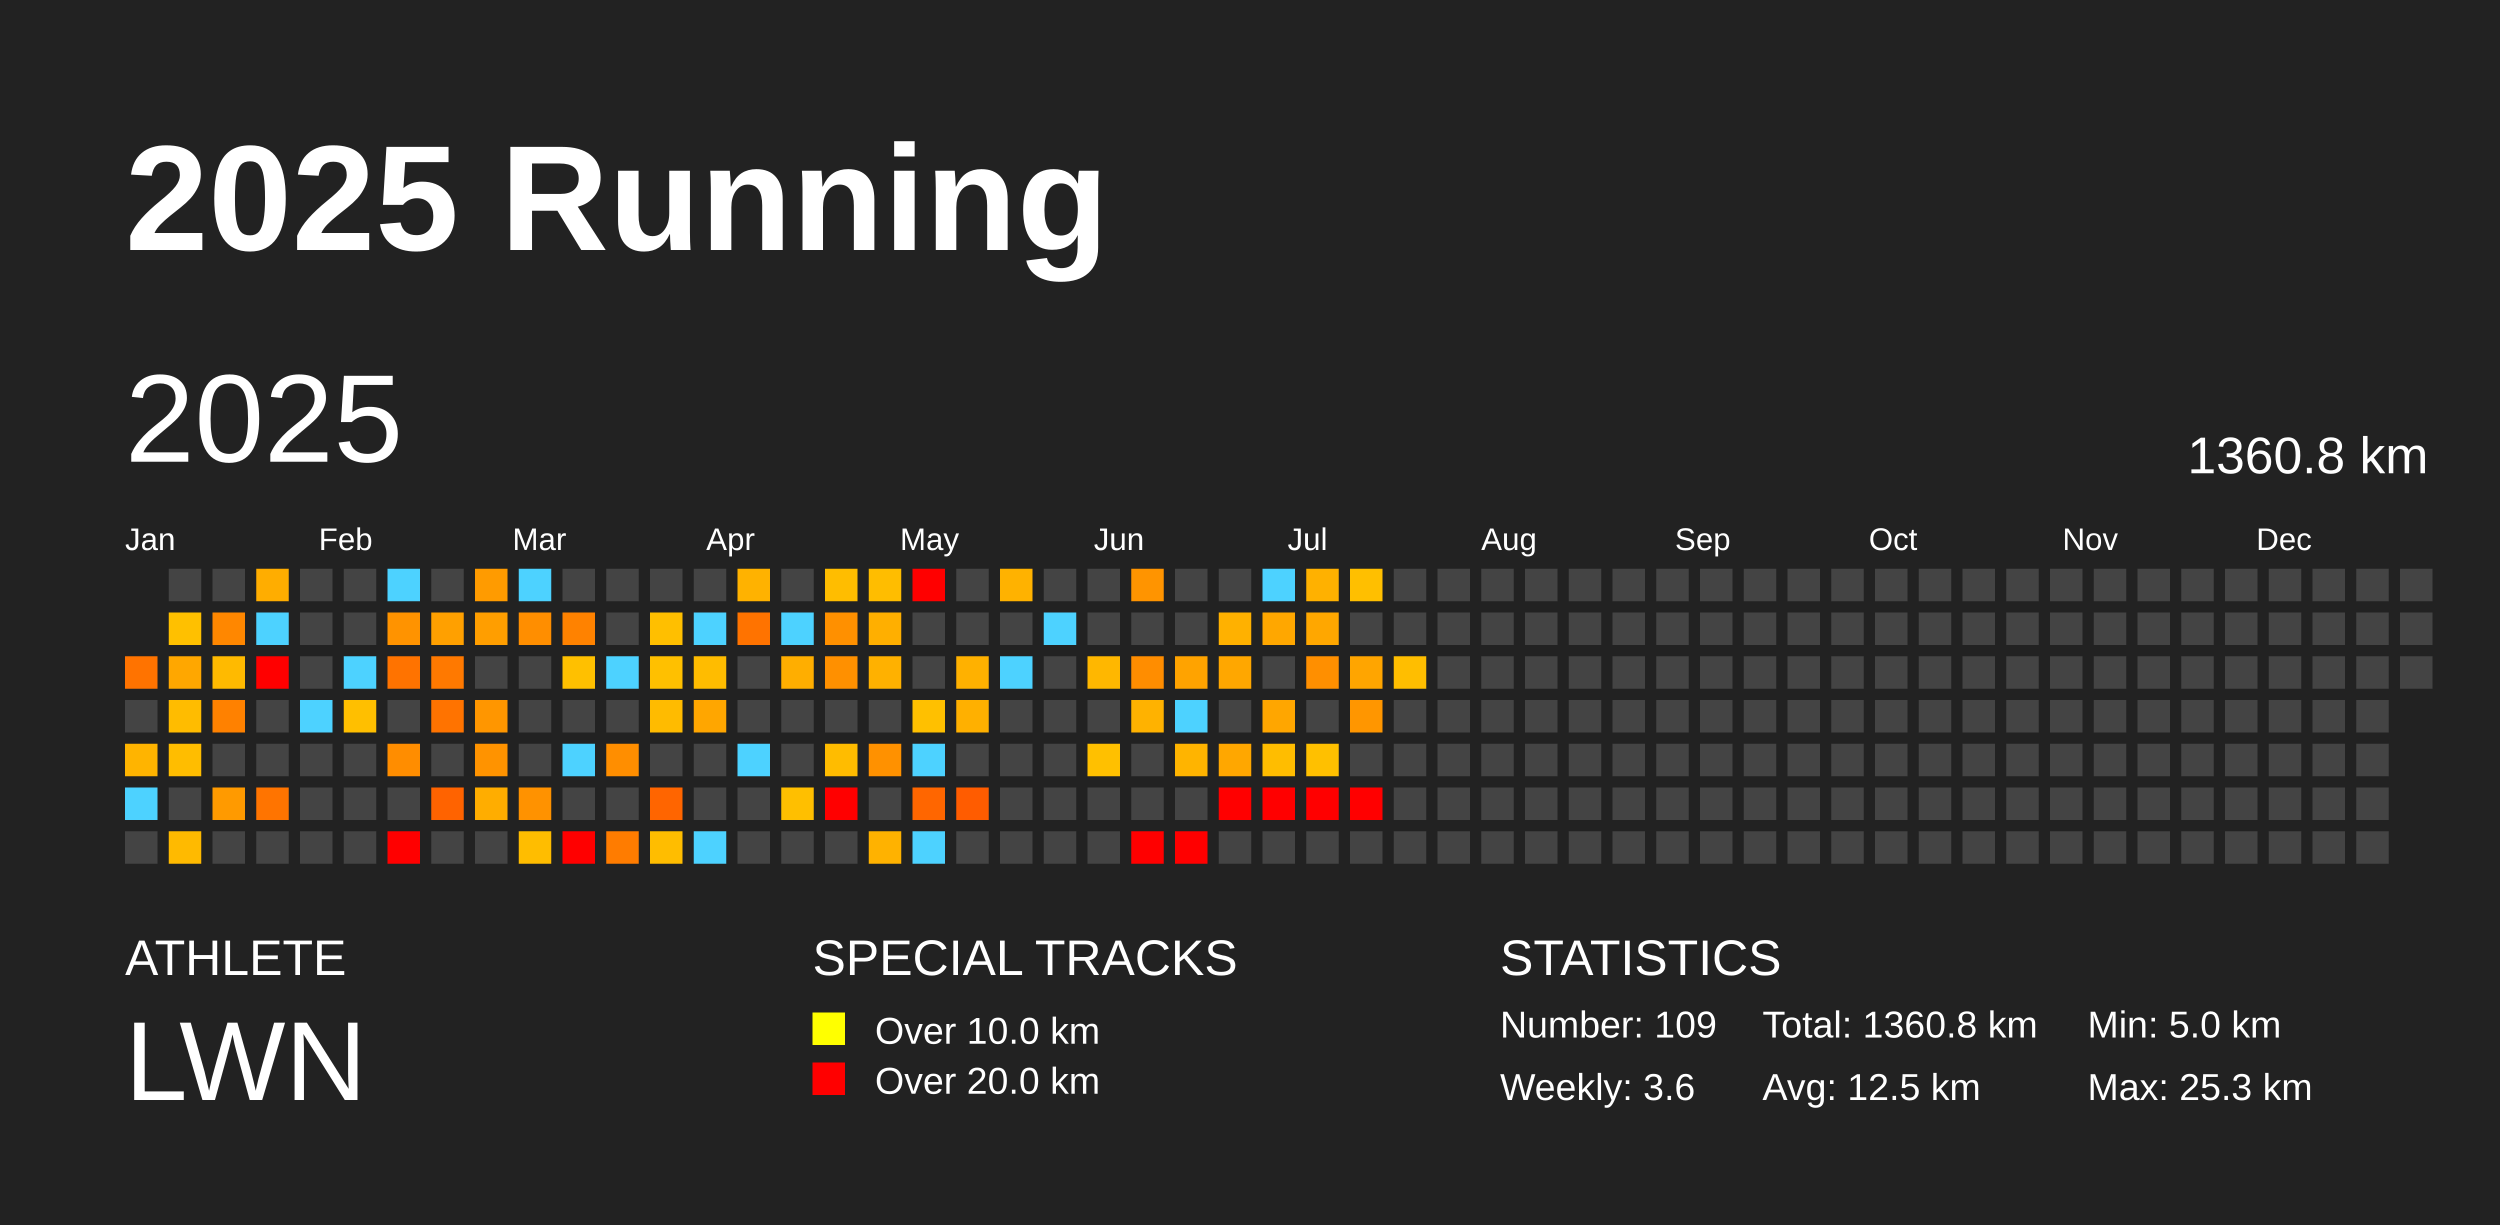
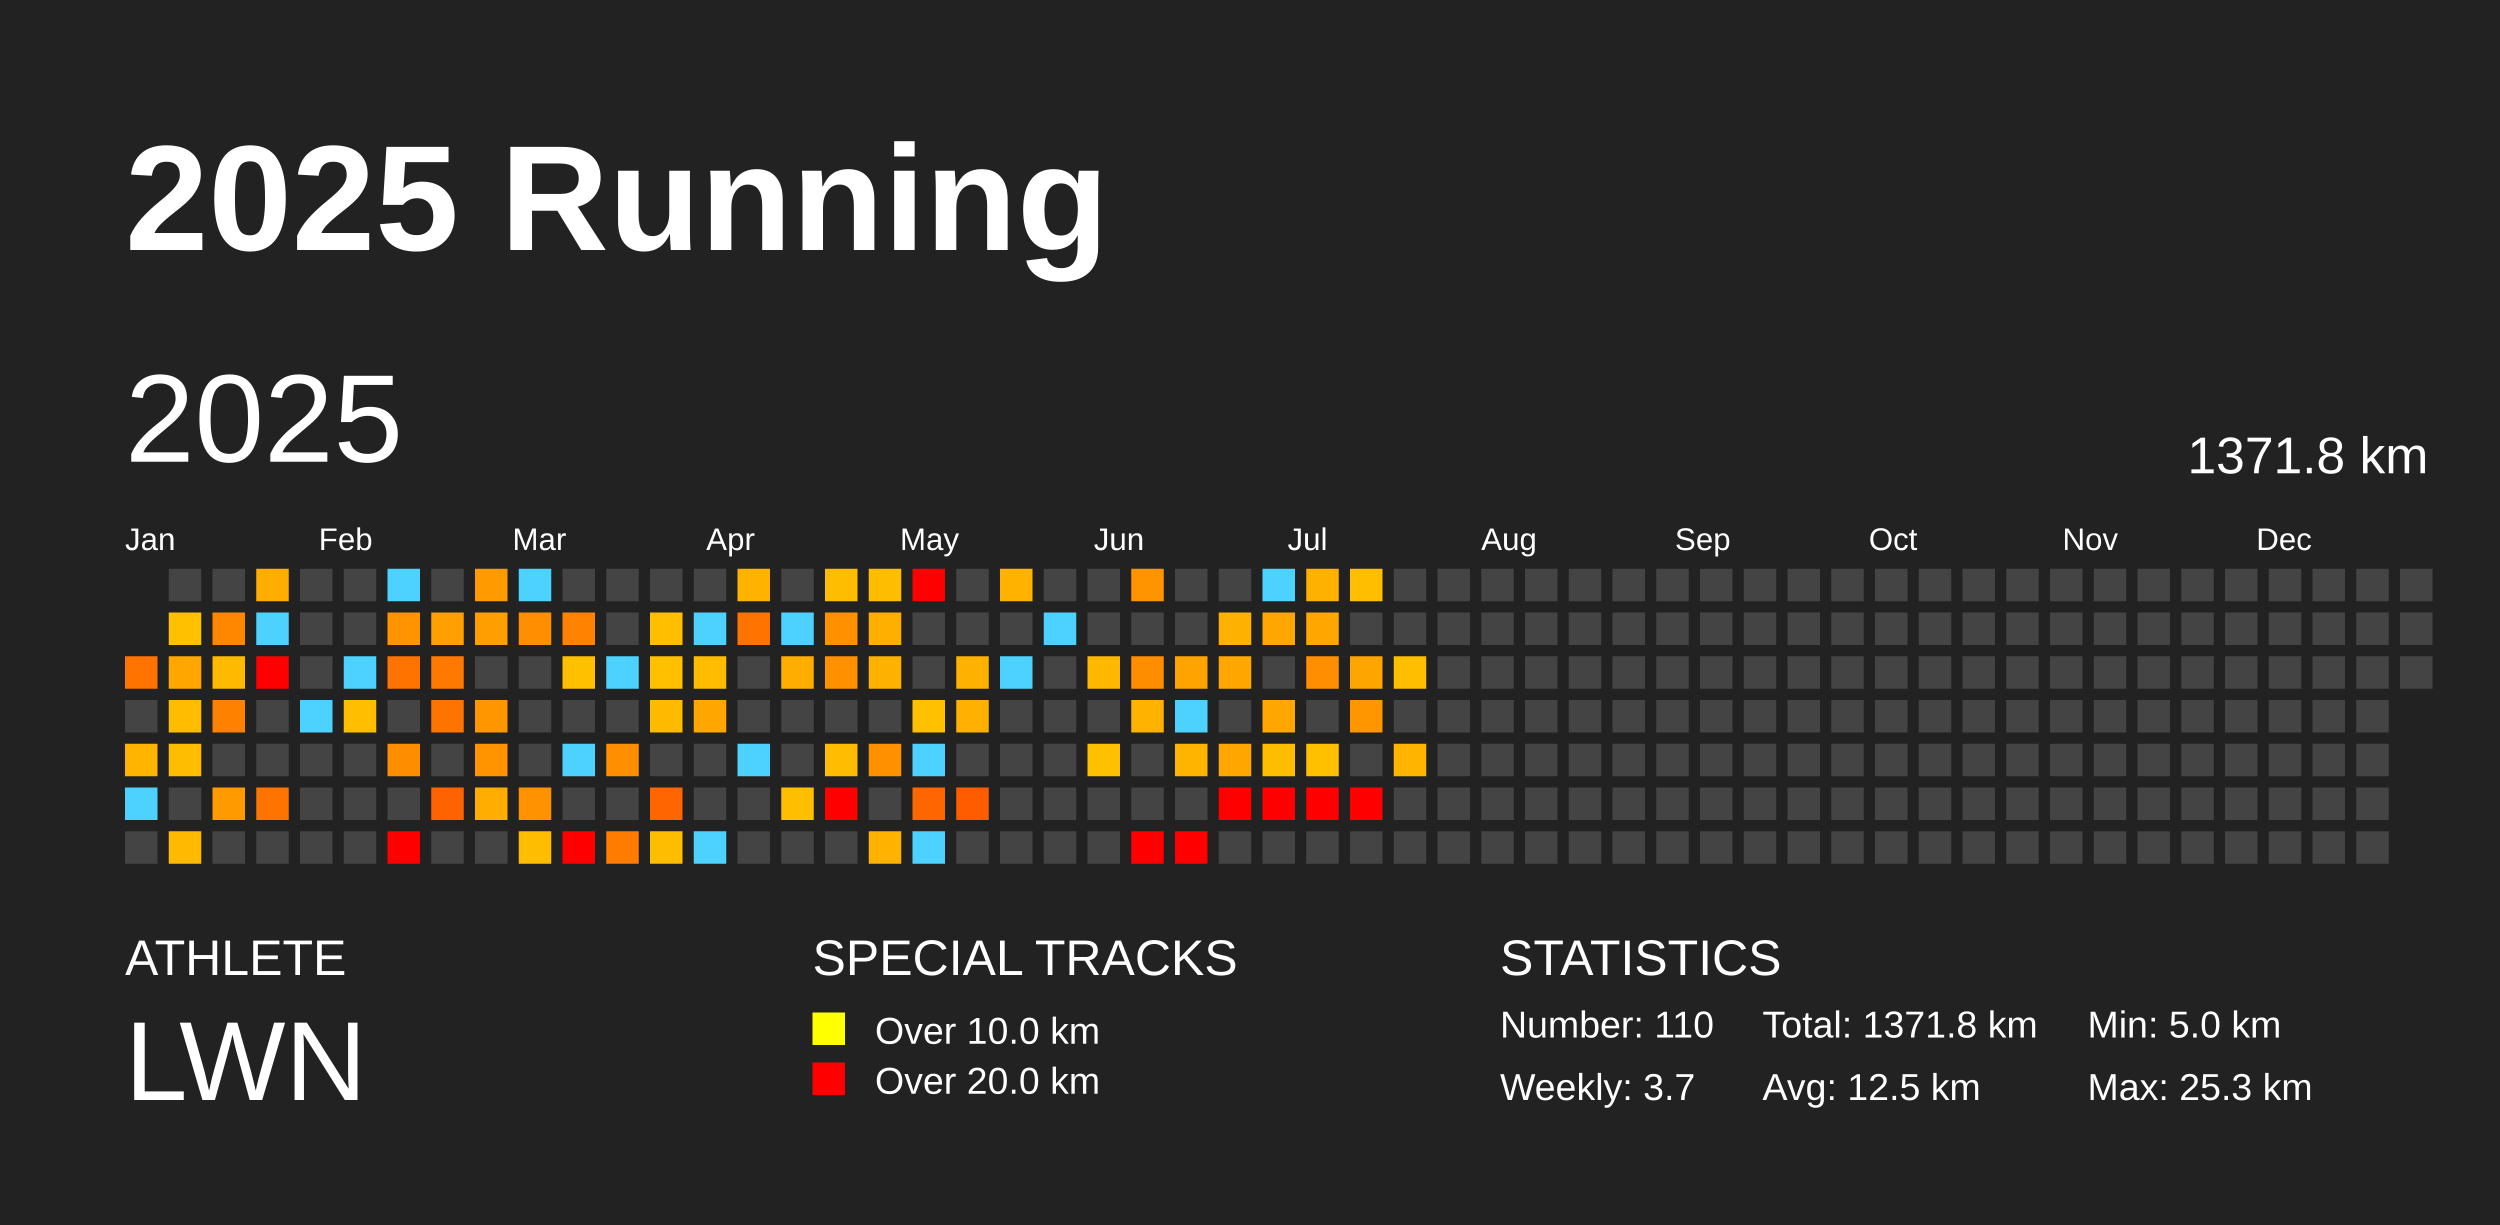
<svg xmlns="http://www.w3.org/2000/svg" baseProfile="full" height="98mm" version="1.1" viewBox="0,0,200,98" width="200mm">
  <defs />
  <rect fill="#222222" height="98" width="200" x="0" y="0" />
  <text fill="#FFFFFF" style="font-size:12px; font-family:Arial; font-weight:bold;" x="10" y="20">2025 Running</text>
  <text fill="#FFFFFF" style="font-size:4px; font-family:Arial" x="10" y="78">ATHLETE</text>
  <text fill="#FFFFFF" style="font-size:9px; font-family:Arial" x="10" y="88">LWN</text>
  <text fill="#FFFFFF" style="font-size:4px; font-family:Arial" x="65" y="78">SPECIAL TRACKS</text>
  <rect fill="yellow" height="2.6" width="2.6" x="65" y="81" />
  <text fill="#FFFFFF" style="font-size:3px; font-family:Arial" x="70" y="83.5">Over 10.0 km</text>
  <rect fill="red" height="2.6" width="2.6" x="65" y="85" />
  <text fill="#FFFFFF" style="font-size:3px; font-family:Arial" x="70" y="87.5">Over 20.0 km</text>
  <text fill="#FFFFFF" style="font-size:4px; font-family:Arial" x="120" y="78">STATISTICS</text>
-   <text fill="#FFFFFF" style="font-size:3px; font-family:Arial" x="120" y="83">Number: 109</text>
-   <text fill="#FFFFFF" style="font-size:3px; font-family:Arial" x="120" y="88">Weekly: 3.6</text>
-   <text fill="#FFFFFF" style="font-size:3px; font-family:Arial" x="141" y="83">Total: 1360.8 km</text>
+   <text fill="#FFFFFF" style="font-size:3px; font-family:Arial" x="120" y="83">Number: 110</text>
+   <text fill="#FFFFFF" style="font-size:3px; font-family:Arial" x="120" y="88">Weekly: 3.7</text>
+   <text fill="#FFFFFF" style="font-size:3px; font-family:Arial" x="141" y="83">Total: 1371.8 km</text>
  <text fill="#FFFFFF" style="font-size:3px; font-family:Arial" x="141" y="88">Avg: 12.5 km</text>
  <text fill="#FFFFFF" style="font-size:3px; font-family:Arial" x="167" y="83">Min: 5.0 km</text>
  <text fill="#FFFFFF" style="font-size:3px; font-family:Arial" x="167" y="88">Max: 25.3 km</text>
  <text dominant-baseline="hanging" fill="#FFFFFF" style="font-size:10.0px; font-family:Arial;" x="10" y="30">2025</text>
-   <text dominant-baseline="hanging" fill="#FFFFFF" style="font-size:4.125px; font-family:Arial;" x="175" y="35">1360.8 km</text>
+   <text dominant-baseline="hanging" fill="#FFFFFF" style="font-size:4.125px; font-family:Arial;" x="175" y="35">1371.8 km</text>
  <text fill="#FFFFFF" style="font-size:2.5px; font-family:Arial" x="10.0" y="44">Jan</text>
  <text fill="#FFFFFF" style="font-size:2.5px; font-family:Arial" x="25.5" y="44">Feb</text>
  <text fill="#FFFFFF" style="font-size:2.5px; font-family:Arial" x="41.0" y="44">Mar</text>
  <text fill="#FFFFFF" style="font-size:2.5px; font-family:Arial" x="56.5" y="44">Apr</text>
  <text fill="#FFFFFF" style="font-size:2.5px; font-family:Arial" x="72.0" y="44">May</text>
  <text fill="#FFFFFF" style="font-size:2.5px; font-family:Arial" x="87.5" y="44">Jun</text>
  <text fill="#FFFFFF" style="font-size:2.5px; font-family:Arial" x="103.0" y="44">Jul</text>
  <text fill="#FFFFFF" style="font-size:2.5px; font-family:Arial" x="118.5" y="44">Aug</text>
  <text fill="#FFFFFF" style="font-size:2.5px; font-family:Arial" x="134.0" y="44">Sep</text>
  <text fill="#FFFFFF" style="font-size:2.5px; font-family:Arial" x="149.5" y="44">Oct</text>
  <text fill="#FFFFFF" style="font-size:2.5px; font-family:Arial" x="165.0" y="44">Nov</text>
  <text fill="#FFFFFF" style="font-size:2.5px; font-family:Arial" x="180.5" y="44">Dec</text>
  <rect fill="#ff7300" height="2.6" width="2.6" x="10.0" y="52.5" />
  <rect fill="#444444" height="2.6" width="2.6" x="10.0" y="56.0" />
  <rect fill="#ffb400" height="2.6" width="2.6" x="10.0" y="59.5" />
  <rect fill="#4dd2ff" height="2.6" width="2.6" x="10.0" y="63.0" />
  <rect fill="#444444" height="2.6" width="2.6" x="10.0" y="66.5" />
  <rect fill="#444444" height="2.6" width="2.6" x="13.5" y="45.5" />
  <rect fill="#ffc000" height="2.6" width="2.6" x="13.5" y="49.0" />
  <rect fill="#ffa700" height="2.6" width="2.6" x="13.5" y="52.5" />
  <rect fill="#ffbc00" height="2.6" width="2.6" x="13.5" y="56.0" />
  <rect fill="#ffbd00" height="2.6" width="2.6" x="13.5" y="59.5" />
  <rect fill="#444444" height="2.6" width="2.6" x="13.5" y="63.0" />
  <rect fill="#ffba00" height="2.6" width="2.6" x="13.5" y="66.5" />
  <rect fill="#444444" height="2.6" width="2.6" x="17.0" y="45.5" />
  <rect fill="#ff8700" height="2.6" width="2.6" x="17.0" y="49.0" />
  <rect fill="#ffba00" height="2.6" width="2.6" x="17.0" y="52.5" />
  <rect fill="#ff8100" height="2.6" width="2.6" x="17.0" y="56.0" />
  <rect fill="#444444" height="2.6" width="2.6" x="17.0" y="59.5" />
  <rect fill="#ff9a00" height="2.6" width="2.6" x="17.0" y="63.0" />
  <rect fill="#444444" height="2.6" width="2.6" x="17.0" y="66.5" />
  <rect fill="#ffad00" height="2.6" width="2.6" x="20.5" y="45.5" />
  <rect fill="#4dd2ff" height="2.6" width="2.6" x="20.5" y="49.0" />
  <rect fill="red" height="2.6" width="2.6" x="20.5" y="52.5" />
  <rect fill="#444444" height="2.6" width="2.6" x="20.5" y="56.0" />
  <rect fill="#444444" height="2.6" width="2.6" x="20.5" y="59.5" />
  <rect fill="#ff7400" height="2.6" width="2.6" x="20.5" y="63.0" />
  <rect fill="#444444" height="2.6" width="2.6" x="20.5" y="66.5" />
  <rect fill="#444444" height="2.6" width="2.6" x="24.0" y="45.5" />
  <rect fill="#444444" height="2.6" width="2.6" x="24.0" y="49.0" />
  <rect fill="#444444" height="2.6" width="2.6" x="24.0" y="52.5" />
  <rect fill="#4dd2ff" height="2.6" width="2.6" x="24.0" y="56.0" />
  <rect fill="#444444" height="2.6" width="2.6" x="24.0" y="59.5" />
  <rect fill="#444444" height="2.6" width="2.6" x="24.0" y="63.0" />
  <rect fill="#444444" height="2.6" width="2.6" x="24.0" y="66.5" />
  <rect fill="#444444" height="2.6" width="2.6" x="27.5" y="45.5" />
  <rect fill="#444444" height="2.6" width="2.6" x="27.5" y="49.0" />
  <rect fill="#4dd2ff" height="2.6" width="2.6" x="27.5" y="52.5" />
  <rect fill="#ffbf00" height="2.6" width="2.6" x="27.5" y="56.0" />
  <rect fill="#444444" height="2.6" width="2.6" x="27.5" y="59.5" />
  <rect fill="#444444" height="2.6" width="2.6" x="27.5" y="63.0" />
  <rect fill="#444444" height="2.6" width="2.6" x="27.5" y="66.5" />
  <rect fill="#4dd2ff" height="2.6" width="2.6" x="31.0" y="45.5" />
  <rect fill="#ff9300" height="2.6" width="2.6" x="31.0" y="49.0" />
  <rect fill="#ff7300" height="2.6" width="2.6" x="31.0" y="52.5" />
  <rect fill="#444444" height="2.6" width="2.6" x="31.0" y="56.0" />
  <rect fill="#ff8d00" height="2.6" width="2.6" x="31.0" y="59.5" />
  <rect fill="#444444" height="2.6" width="2.6" x="31.0" y="63.0" />
  <rect fill="red" height="2.6" width="2.6" x="31.0" y="66.5" />
  <rect fill="#444444" height="2.6" width="2.6" x="34.5" y="45.5" />
  <rect fill="#ffa000" height="2.6" width="2.6" x="34.5" y="49.0" />
  <rect fill="#ff7900" height="2.6" width="2.6" x="34.5" y="52.5" />
  <rect fill="#ff7300" height="2.6" width="2.6" x="34.5" y="56.0" />
  <rect fill="#444444" height="2.6" width="2.6" x="34.5" y="59.5" />
  <rect fill="#ff6300" height="2.6" width="2.6" x="34.5" y="63.0" />
  <rect fill="#444444" height="2.6" width="2.6" x="34.5" y="66.5" />
  <rect fill="#ff9b00" height="2.6" width="2.6" x="38.0" y="45.5" />
  <rect fill="#ff9e00" height="2.6" width="2.6" x="38.0" y="49.0" />
  <rect fill="#444444" height="2.6" width="2.6" x="38.0" y="52.5" />
  <rect fill="#ff9600" height="2.6" width="2.6" x="38.0" y="56.0" />
  <rect fill="#ff9300" height="2.6" width="2.6" x="38.0" y="59.5" />
  <rect fill="#ffad00" height="2.6" width="2.6" x="38.0" y="63.0" />
  <rect fill="#444444" height="2.6" width="2.6" x="38.0" y="66.5" />
  <rect fill="#4dd2ff" height="2.6" width="2.6" x="41.5" y="45.5" />
  <rect fill="#ff8e00" height="2.6" width="2.6" x="41.5" y="49.0" />
  <rect fill="#444444" height="2.6" width="2.6" x="41.5" y="52.5" />
  <rect fill="#444444" height="2.6" width="2.6" x="41.5" y="56.0" />
  <rect fill="#444444" height="2.6" width="2.6" x="41.5" y="59.5" />
  <rect fill="#ff9200" height="2.6" width="2.6" x="41.5" y="63.0" />
  <rect fill="#ffbd00" height="2.6" width="2.6" x="41.5" y="66.5" />
  <rect fill="#444444" height="2.6" width="2.6" x="45.0" y="45.5" />
  <rect fill="#ff8200" height="2.6" width="2.6" x="45.0" y="49.0" />
  <rect fill="#ffc000" height="2.6" width="2.6" x="45.0" y="52.5" />
  <rect fill="#444444" height="2.6" width="2.6" x="45.0" y="56.0" />
  <rect fill="#4dd2ff" height="2.6" width="2.6" x="45.0" y="59.5" />
  <rect fill="#444444" height="2.6" width="2.6" x="45.0" y="63.0" />
  <rect fill="red" height="2.6" width="2.6" x="45.0" y="66.5" />
  <rect fill="#444444" height="2.6" width="2.6" x="48.5" y="45.5" />
  <rect fill="#444444" height="2.6" width="2.6" x="48.5" y="49.0" />
  <rect fill="#4dd2ff" height="2.6" width="2.6" x="48.5" y="52.5" />
  <rect fill="#444444" height="2.6" width="2.6" x="48.5" y="56.0" />
  <rect fill="#ff8e00" height="2.6" width="2.6" x="48.5" y="59.5" />
  <rect fill="#444444" height="2.6" width="2.6" x="48.5" y="63.0" />
  <rect fill="#ff7c00" height="2.6" width="2.6" x="48.5" y="66.5" />
  <rect fill="#444444" height="2.6" width="2.6" x="52.0" y="45.5" />
  <rect fill="#ffbf00" height="2.6" width="2.6" x="52.0" y="49.0" />
  <rect fill="#ffc000" height="2.6" width="2.6" x="52.0" y="52.5" />
  <rect fill="#ffbb00" height="2.6" width="2.6" x="52.0" y="56.0" />
  <rect fill="#444444" height="2.6" width="2.6" x="52.0" y="59.5" />
  <rect fill="#ff6500" height="2.6" width="2.6" x="52.0" y="63.0" />
  <rect fill="#ffbd00" height="2.6" width="2.6" x="52.0" y="66.5" />
  <rect fill="#444444" height="2.6" width="2.6" x="55.5" y="45.5" />
  <rect fill="#4dd2ff" height="2.6" width="2.6" x="55.5" y="49.0" />
  <rect fill="#ffbc00" height="2.6" width="2.6" x="55.5" y="52.5" />
  <rect fill="#ffa600" height="2.6" width="2.6" x="55.5" y="56.0" />
  <rect fill="#444444" height="2.6" width="2.6" x="55.5" y="59.5" />
  <rect fill="#444444" height="2.6" width="2.6" x="55.5" y="63.0" />
  <rect fill="#4dd2ff" height="2.6" width="2.6" x="55.5" y="66.5" />
  <rect fill="#ffb200" height="2.6" width="2.6" x="59.0" y="45.5" />
  <rect fill="#ff7300" height="2.6" width="2.6" x="59.0" y="49.0" />
  <rect fill="#444444" height="2.6" width="2.6" x="59.0" y="52.5" />
  <rect fill="#444444" height="2.6" width="2.6" x="59.0" y="56.0" />
  <rect fill="#4dd2ff" height="2.6" width="2.6" x="59.0" y="59.5" />
  <rect fill="#444444" height="2.6" width="2.6" x="59.0" y="63.0" />
  <rect fill="#444444" height="2.6" width="2.6" x="59.0" y="66.5" />
  <rect fill="#444444" height="2.6" width="2.6" x="62.5" y="45.5" />
  <rect fill="#4dd2ff" height="2.6" width="2.6" x="62.5" y="49.0" />
  <rect fill="#ffae00" height="2.6" width="2.6" x="62.5" y="52.5" />
  <rect fill="#444444" height="2.6" width="2.6" x="62.5" y="56.0" />
  <rect fill="#444444" height="2.6" width="2.6" x="62.5" y="59.5" />
  <rect fill="#ffbf00" height="2.6" width="2.6" x="62.5" y="63.0" />
  <rect fill="#444444" height="2.6" width="2.6" x="62.5" y="66.5" />
  <rect fill="#ffbd00" height="2.6" width="2.6" x="66.0" y="45.5" />
  <rect fill="#ff9000" height="2.6" width="2.6" x="66.0" y="49.0" />
  <rect fill="#ff9000" height="2.6" width="2.6" x="66.0" y="52.5" />
  <rect fill="#444444" height="2.6" width="2.6" x="66.0" y="56.0" />
  <rect fill="#ffbc00" height="2.6" width="2.6" x="66.0" y="59.5" />
  <rect fill="red" height="2.6" width="2.6" x="66.0" y="63.0" />
  <rect fill="#444444" height="2.6" width="2.6" x="66.0" y="66.5" />
  <rect fill="#ffbd00" height="2.6" width="2.6" x="69.5" y="45.5" />
  <rect fill="#ffaf00" height="2.6" width="2.6" x="69.5" y="49.0" />
  <rect fill="#ffb100" height="2.6" width="2.6" x="69.5" y="52.5" />
  <rect fill="#444444" height="2.6" width="2.6" x="69.5" y="56.0" />
  <rect fill="#ff9100" height="2.6" width="2.6" x="69.5" y="59.5" />
  <rect fill="#444444" height="2.6" width="2.6" x="69.5" y="63.0" />
  <rect fill="#ffb200" height="2.6" width="2.6" x="69.5" y="66.5" />
  <rect fill="red" height="2.6" width="2.6" x="73.0" y="45.5" />
  <rect fill="#444444" height="2.6" width="2.6" x="73.0" y="49.0" />
  <rect fill="#444444" height="2.6" width="2.6" x="73.0" y="52.5" />
  <rect fill="#ffc000" height="2.6" width="2.6" x="73.0" y="56.0" />
  <rect fill="#4dd2ff" height="2.6" width="2.6" x="73.0" y="59.5" />
  <rect fill="#ff6600" height="2.6" width="2.6" x="73.0" y="63.0" />
  <rect fill="#4dd2ff" height="2.6" width="2.6" x="73.0" y="66.5" />
  <rect fill="#444444" height="2.6" width="2.6" x="76.5" y="45.5" />
  <rect fill="#444444" height="2.6" width="2.6" x="76.5" y="49.0" />
  <rect fill="#ffb100" height="2.6" width="2.6" x="76.5" y="52.5" />
  <rect fill="#ffb000" height="2.6" width="2.6" x="76.5" y="56.0" />
  <rect fill="#444444" height="2.6" width="2.6" x="76.5" y="59.5" />
  <rect fill="#ff5c00" height="2.6" width="2.6" x="76.5" y="63.0" />
  <rect fill="#444444" height="2.6" width="2.6" x="76.5" y="66.5" />
  <rect fill="#ffb200" height="2.6" width="2.6" x="80.0" y="45.5" />
  <rect fill="#444444" height="2.6" width="2.6" x="80.0" y="49.0" />
  <rect fill="#4dd2ff" height="2.6" width="2.6" x="80.0" y="52.5" />
  <rect fill="#444444" height="2.6" width="2.6" x="80.0" y="56.0" />
  <rect fill="#444444" height="2.6" width="2.6" x="80.0" y="59.5" />
  <rect fill="#444444" height="2.6" width="2.6" x="80.0" y="63.0" />
  <rect fill="#444444" height="2.6" width="2.6" x="80.0" y="66.5" />
  <rect fill="#444444" height="2.6" width="2.6" x="83.5" y="45.5" />
  <rect fill="#4dd2ff" height="2.6" width="2.6" x="83.5" y="49.0" />
  <rect fill="#444444" height="2.6" width="2.6" x="83.5" y="52.5" />
  <rect fill="#444444" height="2.6" width="2.6" x="83.5" y="56.0" />
  <rect fill="#444444" height="2.6" width="2.6" x="83.5" y="59.5" />
  <rect fill="#444444" height="2.6" width="2.6" x="83.5" y="63.0" />
  <rect fill="#444444" height="2.6" width="2.6" x="83.5" y="66.5" />
  <rect fill="#444444" height="2.6" width="2.6" x="87.0" y="45.5" />
  <rect fill="#444444" height="2.6" width="2.6" x="87.0" y="49.0" />
  <rect fill="#ffb700" height="2.6" width="2.6" x="87.0" y="52.5" />
  <rect fill="#444444" height="2.6" width="2.6" x="87.0" y="56.0" />
  <rect fill="#ffc000" height="2.6" width="2.6" x="87.0" y="59.5" />
  <rect fill="#444444" height="2.6" width="2.6" x="87.0" y="63.0" />
  <rect fill="#444444" height="2.6" width="2.6" x="87.0" y="66.5" />
  <rect fill="#ff9400" height="2.6" width="2.6" x="90.5" y="45.5" />
  <rect fill="#444444" height="2.6" width="2.6" x="90.5" y="49.0" />
  <rect fill="#ff8d00" height="2.6" width="2.6" x="90.5" y="52.5" />
  <rect fill="#ffb200" height="2.6" width="2.6" x="90.5" y="56.0" />
  <rect fill="#444444" height="2.6" width="2.6" x="90.5" y="59.5" />
  <rect fill="#444444" height="2.6" width="2.6" x="90.5" y="63.0" />
  <rect fill="red" height="2.6" width="2.6" x="90.5" y="66.5" />
  <rect fill="#444444" height="2.6" width="2.6" x="94.0" y="45.5" />
  <rect fill="#444444" height="2.6" width="2.6" x="94.0" y="49.0" />
  <rect fill="#ffa300" height="2.6" width="2.6" x="94.0" y="52.5" />
  <rect fill="#4dd2ff" height="2.6" width="2.6" x="94.0" y="56.0" />
  <rect fill="#ffb400" height="2.6" width="2.6" x="94.0" y="59.5" />
  <rect fill="#444444" height="2.6" width="2.6" x="94.0" y="63.0" />
  <rect fill="red" height="2.6" width="2.6" x="94.0" y="66.5" />
  <rect fill="#444444" height="2.6" width="2.6" x="97.5" y="45.5" />
  <rect fill="#ffb100" height="2.6" width="2.6" x="97.5" y="49.0" />
  <rect fill="#ffa700" height="2.6" width="2.6" x="97.5" y="52.5" />
  <rect fill="#444444" height="2.6" width="2.6" x="97.5" y="56.0" />
  <rect fill="#ffa700" height="2.6" width="2.6" x="97.5" y="59.5" />
  <rect fill="red" height="2.6" width="2.6" x="97.5" y="63.0" />
  <rect fill="#444444" height="2.6" width="2.6" x="97.5" y="66.5" />
  <rect fill="#4dd2ff" height="2.6" width="2.6" x="101.0" y="45.5" />
  <rect fill="#ffa700" height="2.6" width="2.6" x="101.0" y="49.0" />
  <rect fill="#444444" height="2.6" width="2.6" x="101.0" y="52.5" />
  <rect fill="#ffa600" height="2.6" width="2.6" x="101.0" y="56.0" />
  <rect fill="#ffbd00" height="2.6" width="2.6" x="101.0" y="59.5" />
  <rect fill="red" height="2.6" width="2.6" x="101.0" y="63.0" />
  <rect fill="#444444" height="2.6" width="2.6" x="101.0" y="66.5" />
  <rect fill="#ffb100" height="2.6" width="2.6" x="104.5" y="45.5" />
  <rect fill="#ffa700" height="2.6" width="2.6" x="104.5" y="49.0" />
  <rect fill="#ff8f00" height="2.6" width="2.6" x="104.5" y="52.5" />
  <rect fill="#444444" height="2.6" width="2.6" x="104.5" y="56.0" />
  <rect fill="#ffc000" height="2.6" width="2.6" x="104.5" y="59.5" />
  <rect fill="red" height="2.6" width="2.6" x="104.5" y="63.0" />
  <rect fill="#444444" height="2.6" width="2.6" x="104.5" y="66.5" />
  <rect fill="#ffbf00" height="2.6" width="2.6" x="108.0" y="45.5" />
  <rect fill="#444444" height="2.6" width="2.6" x="108.0" y="49.0" />
  <rect fill="#ffa500" height="2.6" width="2.6" x="108.0" y="52.5" />
  <rect fill="#ff9600" height="2.6" width="2.6" x="108.0" y="56.0" />
  <rect fill="#444444" height="2.6" width="2.6" x="108.0" y="59.5" />
  <rect fill="red" height="2.6" width="2.6" x="108.0" y="63.0" />
  <rect fill="#444444" height="2.6" width="2.6" x="108.0" y="66.5" />
  <rect fill="#444444" height="2.6" width="2.6" x="111.5" y="45.5" />
  <rect fill="#444444" height="2.6" width="2.6" x="111.5" y="49.0" />
  <rect fill="#ffbe00" height="2.6" width="2.6" x="111.5" y="52.5" />
  <rect fill="#444444" height="2.6" width="2.6" x="111.5" y="56.0" />
-   <rect fill="#444444" height="2.6" width="2.6" x="111.5" y="59.5" />
+   <rect fill="#ffb400" height="2.6" width="2.6" x="111.5" y="59.5" />
  <rect fill="#444444" height="2.6" width="2.6" x="111.5" y="63.0" />
  <rect fill="#444444" height="2.6" width="2.6" x="111.5" y="66.5" />
  <rect fill="#444444" height="2.6" width="2.6" x="115.0" y="45.5" />
  <rect fill="#444444" height="2.6" width="2.6" x="115.0" y="49.0" />
  <rect fill="#444444" height="2.6" width="2.6" x="115.0" y="52.5" />
  <rect fill="#444444" height="2.6" width="2.6" x="115.0" y="56.0" />
  <rect fill="#444444" height="2.6" width="2.6" x="115.0" y="59.5" />
  <rect fill="#444444" height="2.6" width="2.6" x="115.0" y="63.0" />
  <rect fill="#444444" height="2.6" width="2.6" x="115.0" y="66.5" />
  <rect fill="#444444" height="2.6" width="2.6" x="118.5" y="45.5" />
  <rect fill="#444444" height="2.6" width="2.6" x="118.5" y="49.0" />
  <rect fill="#444444" height="2.6" width="2.6" x="118.5" y="52.5" />
  <rect fill="#444444" height="2.6" width="2.6" x="118.5" y="56.0" />
  <rect fill="#444444" height="2.6" width="2.6" x="118.5" y="59.5" />
  <rect fill="#444444" height="2.6" width="2.6" x="118.5" y="63.0" />
  <rect fill="#444444" height="2.6" width="2.6" x="118.5" y="66.5" />
  <rect fill="#444444" height="2.6" width="2.6" x="122.0" y="45.5" />
  <rect fill="#444444" height="2.6" width="2.6" x="122.0" y="49.0" />
  <rect fill="#444444" height="2.6" width="2.6" x="122.0" y="52.5" />
  <rect fill="#444444" height="2.6" width="2.6" x="122.0" y="56.0" />
  <rect fill="#444444" height="2.6" width="2.6" x="122.0" y="59.5" />
  <rect fill="#444444" height="2.6" width="2.6" x="122.0" y="63.0" />
  <rect fill="#444444" height="2.6" width="2.6" x="122.0" y="66.5" />
  <rect fill="#444444" height="2.6" width="2.6" x="125.5" y="45.5" />
  <rect fill="#444444" height="2.6" width="2.6" x="125.5" y="49.0" />
  <rect fill="#444444" height="2.6" width="2.6" x="125.5" y="52.5" />
  <rect fill="#444444" height="2.6" width="2.6" x="125.5" y="56.0" />
  <rect fill="#444444" height="2.6" width="2.6" x="125.5" y="59.5" />
  <rect fill="#444444" height="2.6" width="2.6" x="125.5" y="63.0" />
  <rect fill="#444444" height="2.6" width="2.6" x="125.5" y="66.5" />
  <rect fill="#444444" height="2.6" width="2.6" x="129.0" y="45.5" />
  <rect fill="#444444" height="2.6" width="2.6" x="129.0" y="49.0" />
  <rect fill="#444444" height="2.6" width="2.6" x="129.0" y="52.5" />
  <rect fill="#444444" height="2.6" width="2.6" x="129.0" y="56.0" />
  <rect fill="#444444" height="2.6" width="2.6" x="129.0" y="59.5" />
  <rect fill="#444444" height="2.6" width="2.6" x="129.0" y="63.0" />
  <rect fill="#444444" height="2.6" width="2.6" x="129.0" y="66.5" />
  <rect fill="#444444" height="2.6" width="2.6" x="132.5" y="45.5" />
  <rect fill="#444444" height="2.6" width="2.6" x="132.5" y="49.0" />
  <rect fill="#444444" height="2.6" width="2.6" x="132.5" y="52.5" />
  <rect fill="#444444" height="2.6" width="2.6" x="132.5" y="56.0" />
  <rect fill="#444444" height="2.6" width="2.6" x="132.5" y="59.5" />
  <rect fill="#444444" height="2.6" width="2.6" x="132.5" y="63.0" />
  <rect fill="#444444" height="2.6" width="2.6" x="132.5" y="66.5" />
  <rect fill="#444444" height="2.6" width="2.6" x="136.0" y="45.5" />
  <rect fill="#444444" height="2.6" width="2.6" x="136.0" y="49.0" />
  <rect fill="#444444" height="2.6" width="2.6" x="136.0" y="52.5" />
  <rect fill="#444444" height="2.6" width="2.6" x="136.0" y="56.0" />
  <rect fill="#444444" height="2.6" width="2.6" x="136.0" y="59.5" />
  <rect fill="#444444" height="2.6" width="2.6" x="136.0" y="63.0" />
  <rect fill="#444444" height="2.6" width="2.6" x="136.0" y="66.5" />
  <rect fill="#444444" height="2.6" width="2.6" x="139.5" y="45.5" />
  <rect fill="#444444" height="2.6" width="2.6" x="139.5" y="49.0" />
  <rect fill="#444444" height="2.6" width="2.6" x="139.5" y="52.5" />
  <rect fill="#444444" height="2.6" width="2.6" x="139.5" y="56.0" />
  <rect fill="#444444" height="2.6" width="2.6" x="139.5" y="59.5" />
  <rect fill="#444444" height="2.6" width="2.6" x="139.5" y="63.0" />
  <rect fill="#444444" height="2.6" width="2.6" x="139.5" y="66.5" />
  <rect fill="#444444" height="2.6" width="2.6" x="143.0" y="45.5" />
  <rect fill="#444444" height="2.6" width="2.6" x="143.0" y="49.0" />
  <rect fill="#444444" height="2.6" width="2.6" x="143.0" y="52.5" />
  <rect fill="#444444" height="2.6" width="2.6" x="143.0" y="56.0" />
  <rect fill="#444444" height="2.6" width="2.6" x="143.0" y="59.5" />
  <rect fill="#444444" height="2.6" width="2.6" x="143.0" y="63.0" />
  <rect fill="#444444" height="2.6" width="2.6" x="143.0" y="66.5" />
  <rect fill="#444444" height="2.6" width="2.6" x="146.5" y="45.5" />
  <rect fill="#444444" height="2.6" width="2.6" x="146.5" y="49.0" />
  <rect fill="#444444" height="2.6" width="2.6" x="146.5" y="52.5" />
  <rect fill="#444444" height="2.6" width="2.6" x="146.5" y="56.0" />
  <rect fill="#444444" height="2.6" width="2.6" x="146.5" y="59.5" />
  <rect fill="#444444" height="2.6" width="2.6" x="146.5" y="63.0" />
  <rect fill="#444444" height="2.6" width="2.6" x="146.5" y="66.5" />
  <rect fill="#444444" height="2.6" width="2.6" x="150.0" y="45.5" />
  <rect fill="#444444" height="2.6" width="2.6" x="150.0" y="49.0" />
  <rect fill="#444444" height="2.6" width="2.6" x="150.0" y="52.5" />
  <rect fill="#444444" height="2.6" width="2.6" x="150.0" y="56.0" />
  <rect fill="#444444" height="2.6" width="2.6" x="150.0" y="59.5" />
  <rect fill="#444444" height="2.6" width="2.6" x="150.0" y="63.0" />
  <rect fill="#444444" height="2.6" width="2.6" x="150.0" y="66.5" />
  <rect fill="#444444" height="2.6" width="2.6" x="153.5" y="45.5" />
  <rect fill="#444444" height="2.6" width="2.6" x="153.5" y="49.0" />
  <rect fill="#444444" height="2.6" width="2.6" x="153.5" y="52.5" />
  <rect fill="#444444" height="2.6" width="2.6" x="153.5" y="56.0" />
  <rect fill="#444444" height="2.6" width="2.6" x="153.5" y="59.5" />
  <rect fill="#444444" height="2.6" width="2.6" x="153.5" y="63.0" />
  <rect fill="#444444" height="2.6" width="2.6" x="153.5" y="66.5" />
  <rect fill="#444444" height="2.6" width="2.6" x="157.0" y="45.5" />
  <rect fill="#444444" height="2.6" width="2.6" x="157.0" y="49.0" />
  <rect fill="#444444" height="2.6" width="2.6" x="157.0" y="52.5" />
  <rect fill="#444444" height="2.6" width="2.6" x="157.0" y="56.0" />
  <rect fill="#444444" height="2.6" width="2.6" x="157.0" y="59.5" />
  <rect fill="#444444" height="2.6" width="2.6" x="157.0" y="63.0" />
  <rect fill="#444444" height="2.6" width="2.6" x="157.0" y="66.5" />
  <rect fill="#444444" height="2.6" width="2.6" x="160.5" y="45.5" />
  <rect fill="#444444" height="2.6" width="2.6" x="160.5" y="49.0" />
  <rect fill="#444444" height="2.6" width="2.6" x="160.5" y="52.5" />
  <rect fill="#444444" height="2.6" width="2.6" x="160.5" y="56.0" />
  <rect fill="#444444" height="2.6" width="2.6" x="160.5" y="59.5" />
  <rect fill="#444444" height="2.6" width="2.6" x="160.5" y="63.0" />
  <rect fill="#444444" height="2.6" width="2.6" x="160.5" y="66.5" />
  <rect fill="#444444" height="2.6" width="2.6" x="164.0" y="45.5" />
  <rect fill="#444444" height="2.6" width="2.6" x="164.0" y="49.0" />
  <rect fill="#444444" height="2.6" width="2.6" x="164.0" y="52.5" />
  <rect fill="#444444" height="2.6" width="2.6" x="164.0" y="56.0" />
  <rect fill="#444444" height="2.6" width="2.6" x="164.0" y="59.5" />
  <rect fill="#444444" height="2.6" width="2.6" x="164.0" y="63.0" />
  <rect fill="#444444" height="2.6" width="2.6" x="164.0" y="66.5" />
  <rect fill="#444444" height="2.6" width="2.6" x="167.5" y="45.5" />
  <rect fill="#444444" height="2.6" width="2.6" x="167.5" y="49.0" />
  <rect fill="#444444" height="2.6" width="2.6" x="167.5" y="52.5" />
  <rect fill="#444444" height="2.6" width="2.6" x="167.5" y="56.0" />
  <rect fill="#444444" height="2.6" width="2.6" x="167.5" y="59.5" />
  <rect fill="#444444" height="2.6" width="2.6" x="167.5" y="63.0" />
  <rect fill="#444444" height="2.6" width="2.6" x="167.5" y="66.5" />
  <rect fill="#444444" height="2.6" width="2.6" x="171.0" y="45.5" />
  <rect fill="#444444" height="2.6" width="2.6" x="171.0" y="49.0" />
  <rect fill="#444444" height="2.6" width="2.6" x="171.0" y="52.5" />
  <rect fill="#444444" height="2.6" width="2.6" x="171.0" y="56.0" />
  <rect fill="#444444" height="2.6" width="2.6" x="171.0" y="59.5" />
  <rect fill="#444444" height="2.6" width="2.6" x="171.0" y="63.0" />
  <rect fill="#444444" height="2.6" width="2.6" x="171.0" y="66.5" />
  <rect fill="#444444" height="2.6" width="2.6" x="174.5" y="45.5" />
  <rect fill="#444444" height="2.6" width="2.6" x="174.5" y="49.0" />
  <rect fill="#444444" height="2.6" width="2.6" x="174.5" y="52.5" />
  <rect fill="#444444" height="2.6" width="2.6" x="174.5" y="56.0" />
  <rect fill="#444444" height="2.6" width="2.6" x="174.5" y="59.5" />
  <rect fill="#444444" height="2.6" width="2.6" x="174.5" y="63.0" />
  <rect fill="#444444" height="2.6" width="2.6" x="174.5" y="66.5" />
  <rect fill="#444444" height="2.6" width="2.6" x="178.0" y="45.5" />
  <rect fill="#444444" height="2.6" width="2.6" x="178.0" y="49.0" />
  <rect fill="#444444" height="2.6" width="2.6" x="178.0" y="52.5" />
  <rect fill="#444444" height="2.6" width="2.6" x="178.0" y="56.0" />
  <rect fill="#444444" height="2.6" width="2.6" x="178.0" y="59.5" />
  <rect fill="#444444" height="2.6" width="2.6" x="178.0" y="63.0" />
  <rect fill="#444444" height="2.6" width="2.6" x="178.0" y="66.5" />
  <rect fill="#444444" height="2.6" width="2.6" x="181.5" y="45.5" />
  <rect fill="#444444" height="2.6" width="2.6" x="181.5" y="49.0" />
  <rect fill="#444444" height="2.6" width="2.6" x="181.5" y="52.5" />
  <rect fill="#444444" height="2.6" width="2.6" x="181.5" y="56.0" />
  <rect fill="#444444" height="2.6" width="2.6" x="181.5" y="59.5" />
  <rect fill="#444444" height="2.6" width="2.6" x="181.5" y="63.0" />
  <rect fill="#444444" height="2.6" width="2.6" x="181.5" y="66.5" />
  <rect fill="#444444" height="2.6" width="2.6" x="185.0" y="45.5" />
  <rect fill="#444444" height="2.6" width="2.6" x="185.0" y="49.0" />
  <rect fill="#444444" height="2.6" width="2.6" x="185.0" y="52.5" />
  <rect fill="#444444" height="2.6" width="2.6" x="185.0" y="56.0" />
  <rect fill="#444444" height="2.6" width="2.6" x="185.0" y="59.5" />
  <rect fill="#444444" height="2.6" width="2.6" x="185.0" y="63.0" />
  <rect fill="#444444" height="2.6" width="2.6" x="185.0" y="66.5" />
  <rect fill="#444444" height="2.6" width="2.6" x="188.5" y="45.5" />
  <rect fill="#444444" height="2.6" width="2.6" x="188.5" y="49.0" />
  <rect fill="#444444" height="2.6" width="2.6" x="188.5" y="52.5" />
  <rect fill="#444444" height="2.6" width="2.6" x="188.5" y="56.0" />
  <rect fill="#444444" height="2.6" width="2.6" x="188.5" y="59.5" />
  <rect fill="#444444" height="2.6" width="2.6" x="188.5" y="63.0" />
  <rect fill="#444444" height="2.6" width="2.6" x="188.5" y="66.5" />
  <rect fill="#444444" height="2.6" width="2.6" x="192.0" y="45.5" />
  <rect fill="#444444" height="2.6" width="2.6" x="192.0" y="49.0" />
  <rect fill="#444444" height="2.6" width="2.6" x="192.0" y="52.5" />
</svg>
